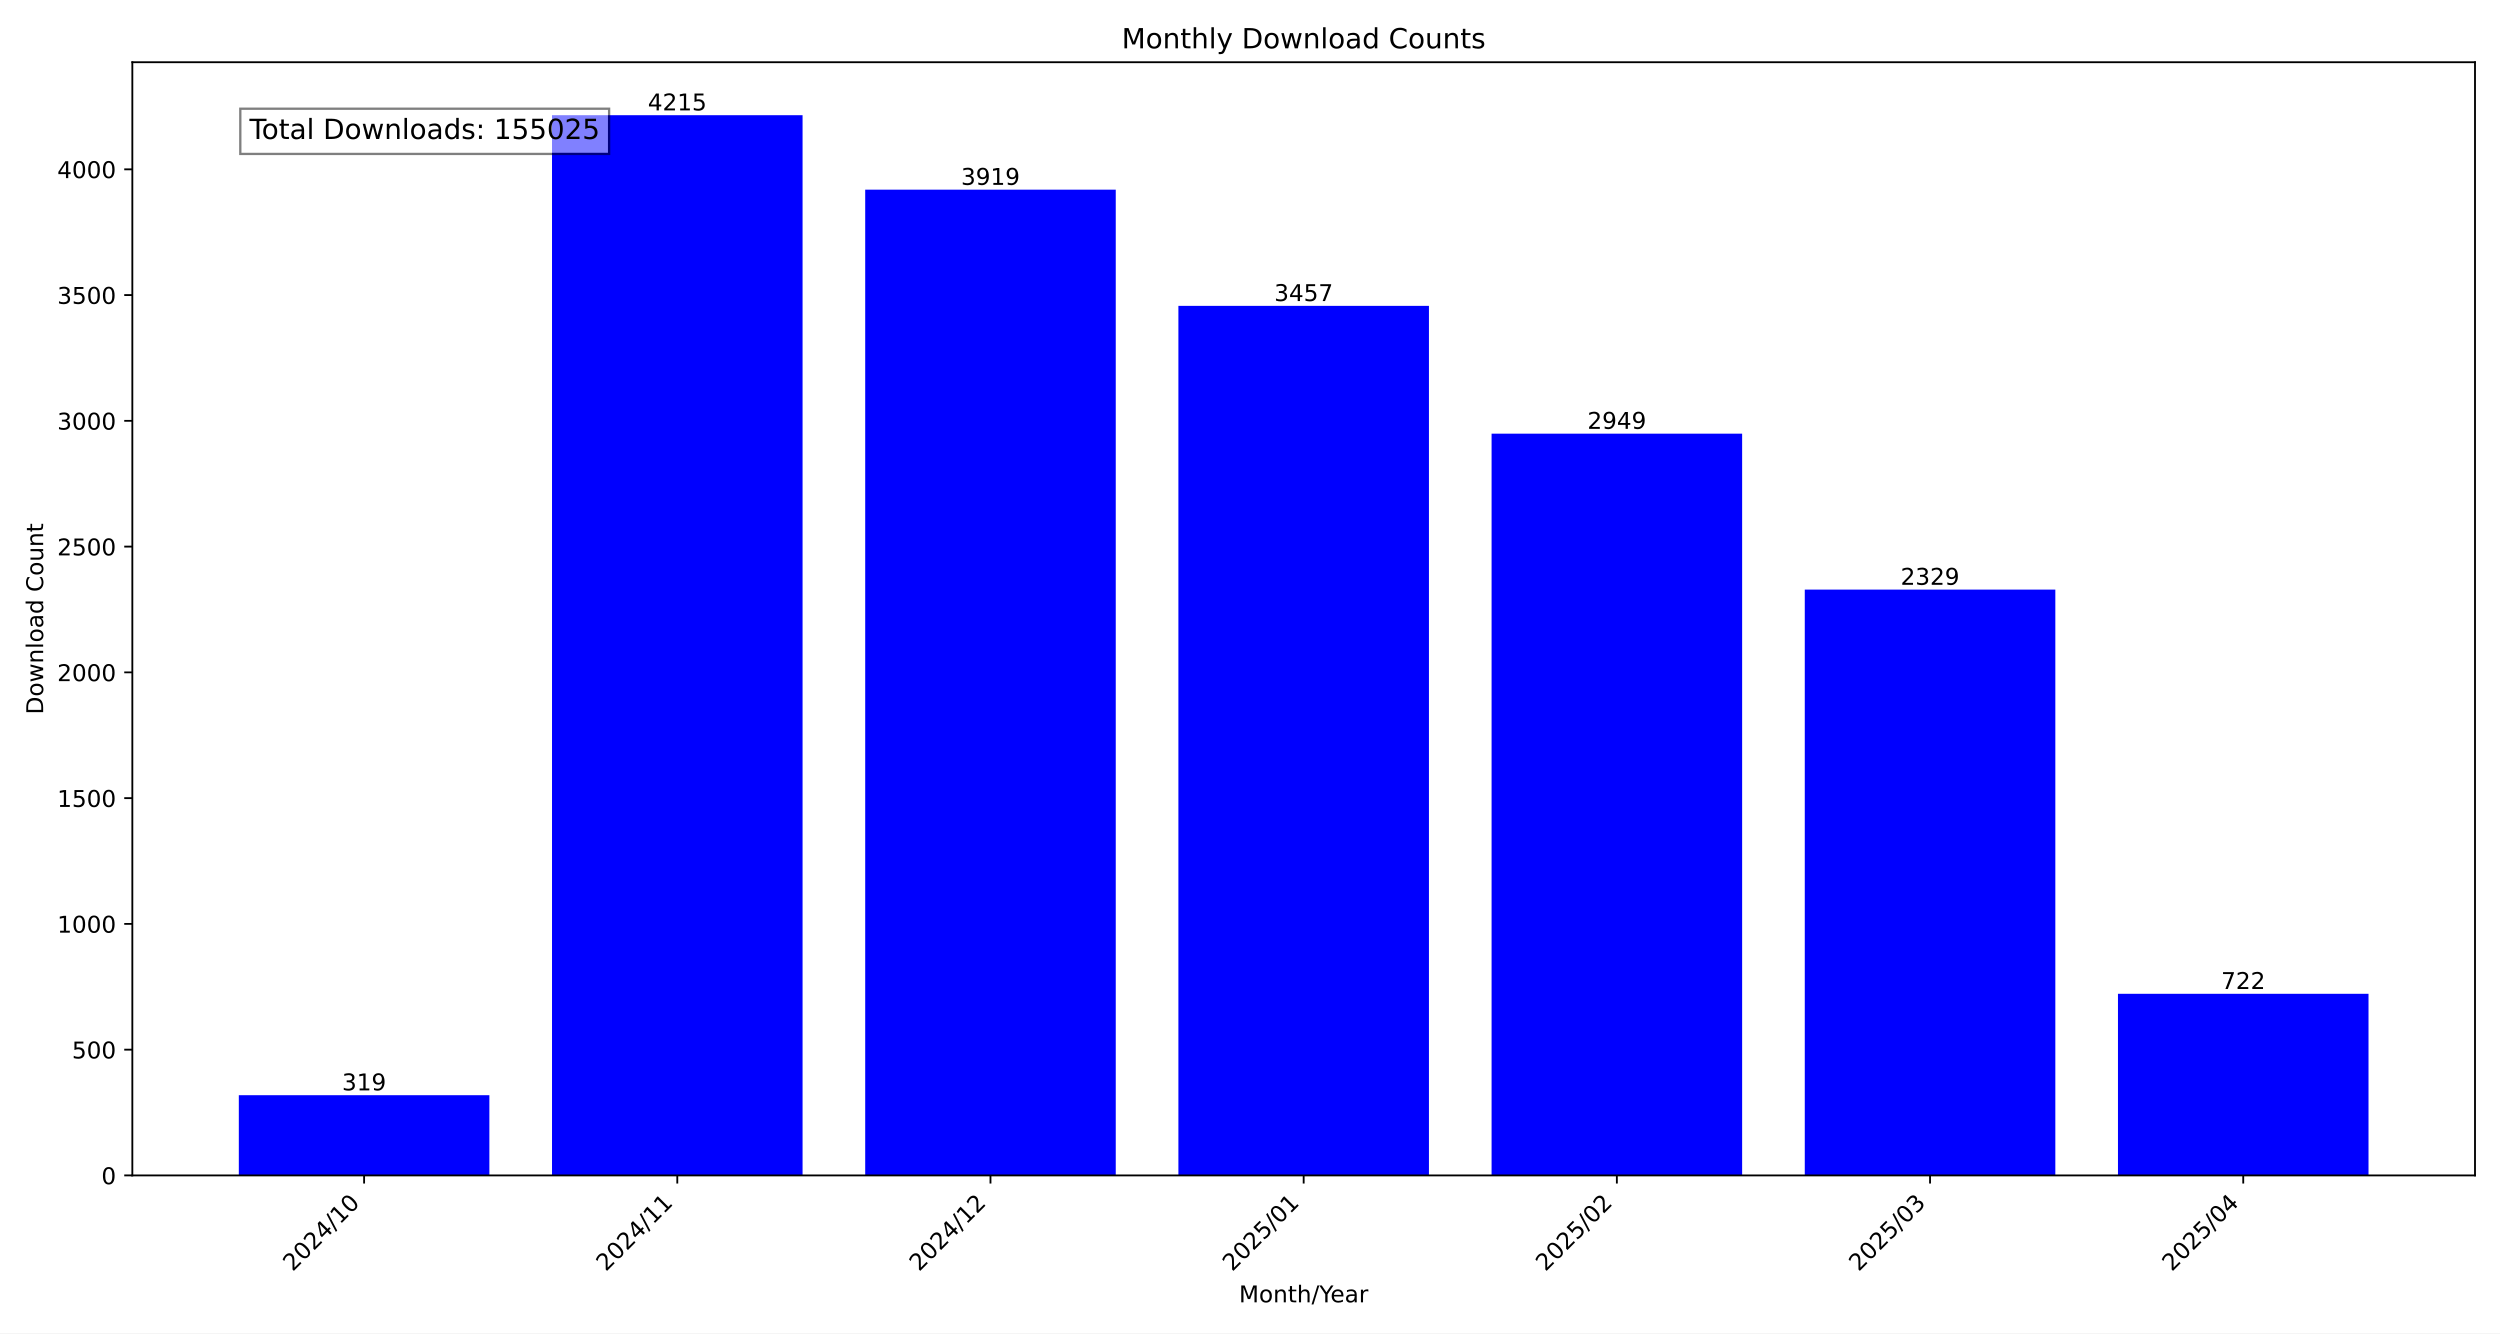
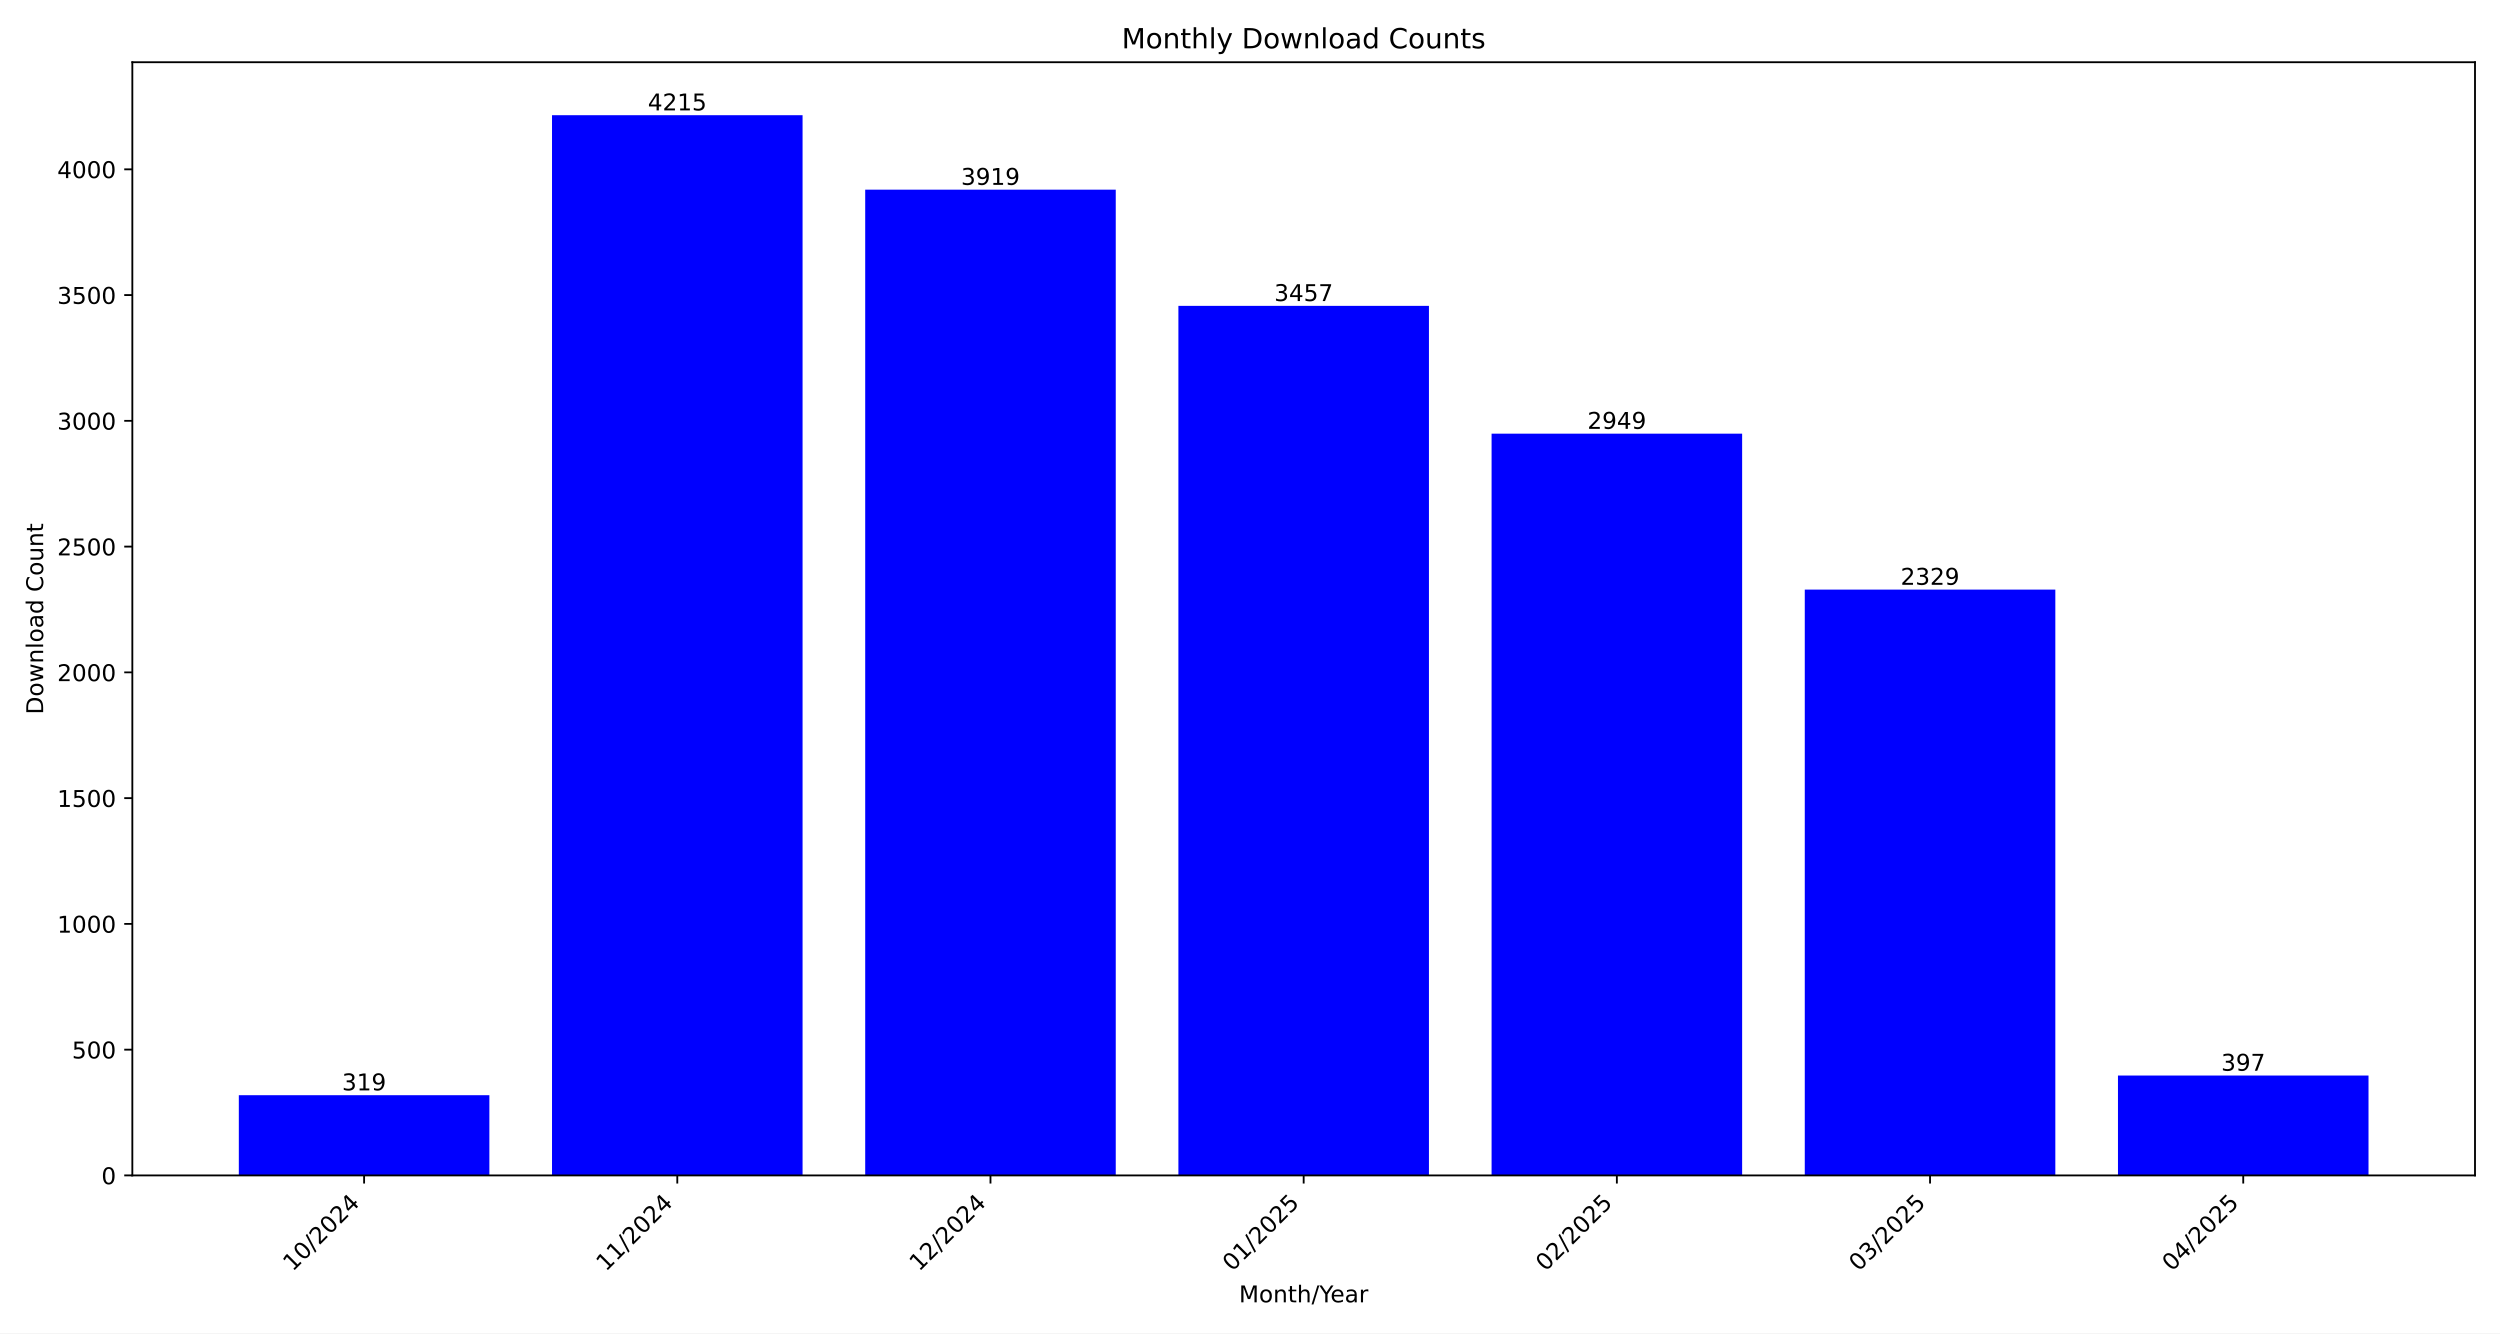
<svg xmlns="http://www.w3.org/2000/svg" xmlns:xlink="http://www.w3.org/1999/xlink" width="1080pt" height="576pt" viewBox="0 0 1080 576" version="1.1">
  <defs>
    <style type="text/css">*{stroke-linejoin: round; stroke-linecap: butt}</style>
  </defs>
  <g id="figure_1">
    <g id="patch_1">
      <path d="M 0 576  L 1080 576  L 1080 0  L 0 0  z " style="fill: #ffffff" />
    </g>
    <g id="axes_1">
      <g id="patch_2">
        <path d="M 57.17 507.782  L 1069.2 507.782  L 1069.2 26.88  L 57.17 26.88  z " style="fill: #ffffff" />
      </g>
      <g id="patch_3">
-         <path d="M 103.171 507.782  L 211.41 507.782  L 211.41 473.119  L 103.171 473.119  z " clip-path="url(#p91e2929de5)" style="fill: #0000ff" />
+         <path d="M 103.171 507.782  L 211.41 507.782  L 211.41 473.119  L 103.171 473.119  z " clip-path="url(#p967d7e2f87)" style="fill: #0000ff" />
      </g>
      <g id="patch_4">
-         <path d="M 238.469 507.782  L 346.708 507.782  L 346.708 49.78  L 238.469 49.78  z " clip-path="url(#p91e2929de5)" style="fill: #0000ff" />
+         <path d="M 238.469 507.782  L 346.708 507.782  L 346.708 49.78  L 238.469 49.78  z " clip-path="url(#p967d7e2f87)" style="fill: #0000ff" />
      </g>
      <g id="patch_5">
-         <path d="M 373.768 507.782  L 482.006 507.782  L 482.006 81.943  L 373.768 81.943  z " clip-path="url(#p91e2929de5)" style="fill: #0000ff" />
+         <path d="M 373.768 507.782  L 482.006 507.782  L 482.006 81.943  L 373.768 81.943  z " clip-path="url(#p967d7e2f87)" style="fill: #0000ff" />
      </g>
      <g id="patch_6">
-         <path d="M 509.066 507.782  L 617.304 507.782  L 617.304 132.144  L 509.066 132.144  z " clip-path="url(#p91e2929de5)" style="fill: #0000ff" />
+         <path d="M 509.066 507.782  L 617.304 507.782  L 617.304 132.144  L 509.066 132.144  z " clip-path="url(#p967d7e2f87)" style="fill: #0000ff" />
      </g>
      <g id="patch_7">
-         <path d="M 644.364 507.782  L 752.602 507.782  L 752.602 187.344  L 644.364 187.344  z " clip-path="url(#p91e2929de5)" style="fill: #0000ff" />
+         <path d="M 644.364 507.782  L 752.602 507.782  L 752.602 187.344  L 644.364 187.344  z " clip-path="url(#p967d7e2f87)" style="fill: #0000ff" />
      </g>
      <g id="patch_8">
-         <path d="M 779.662 507.782  L 887.901 507.782  L 887.901 254.713  L 779.662 254.713  z " clip-path="url(#p91e2929de5)" style="fill: #0000ff" />
+         <path d="M 779.662 507.782  L 887.901 507.782  L 887.901 254.713  L 779.662 254.713  z " clip-path="url(#p967d7e2f87)" style="fill: #0000ff" />
      </g>
      <g id="patch_9">
-         <path d="M 914.96 507.782  L 1023.199 507.782  L 1023.199 429.329  L 914.96 429.329  z " clip-path="url(#p91e2929de5)" style="fill: #0000ff" />
+         <path d="M 914.96 507.782  L 1023.199 507.782  L 1023.199 464.644  L 914.96 464.644  z " clip-path="url(#p967d7e2f87)" style="fill: #0000ff" />
      </g>
      <g id="matplotlib.axis_1">
        <g id="xtick_1">
          <g id="line2d_1">
            <defs>
-               <path id="m650f4f6c15" d="M 0 0  L 0 3.5  " style="stroke: #000000; stroke-width: 0.8" />
+               <path id="md7e3058d21" d="M 0 0  L 0 3.5  " style="stroke: #000000; stroke-width: 0.8" />
            </defs>
            <g>
-               <use xlink:href="#m650f4f6c15" x="157.291" y="507.782" style="stroke: #000000; stroke-width: 0.8" />
+               <use xlink:href="#md7e3058d21" x="157.291" y="507.782" style="stroke: #000000; stroke-width: 0.8" />
            </g>
          </g>
          <g id="text_1">
            <g transform="translate(126.4442 549.5306) rotate(-45) scale(0.1 -0.1)">
              <defs>
+                 <path id="DejaVuSans-31" d="M 794 531  L 1825 531  L 1825 4091  L 703 3866  L 703 4441  L 1819 4666  L 2450 4666  L 2450 531  L 3481 531  L 3481 0  L 794 0  L 794 531  z " transform="scale(0.015625)" />
+                 <path id="DejaVuSans-30" d="M 2034 4250  Q 1547 4250 1301 3770  Q 1056 3291 1056 2328  Q 1056 1369 1301 889  Q 1547 409 2034 409  Q 2525 409 2770 889  Q 3016 1369 3016 2328  Q 3016 3291 2770 3770  Q 2525 4250 2034 4250  z M 2034 4750  Q 2819 4750 3233 4129  Q 3647 3509 3647 2328  Q 3647 1150 3233 529  Q 2819 -91 2034 -91  Q 1250 -91 836 529  Q 422 1150 422 2328  Q 422 3509 836 4129  Q 1250 4750 2034 4750  z " transform="scale(0.015625)" />
+                 <path id="DejaVuSans-2f" d="M 1625 4666  L 2156 4666  L 531 -594  L 0 -594  L 1625 4666  z " transform="scale(0.015625)" />
                <path id="DejaVuSans-32" d="M 1228 531  L 3431 531  L 3431 0  L 469 0  L 469 531  Q 828 903 1448 1529  Q 2069 2156 2228 2338  Q 2531 2678 2651 2914  Q 2772 3150 2772 3378  Q 2772 3750 2511 3984  Q 2250 4219 1831 4219  Q 1534 4219 1204 4116  Q 875 4013 500 3803  L 500 4441  Q 881 4594 1212 4672  Q 1544 4750 1819 4750  Q 2544 4750 2975 4387  Q 3406 4025 3406 3419  Q 3406 3131 3298 2873  Q 3191 2616 2906 2266  Q 2828 2175 2409 1742  Q 1991 1309 1228 531  z " transform="scale(0.015625)" />
-                 <path id="DejaVuSans-30" d="M 2034 4250  Q 1547 4250 1301 3770  Q 1056 3291 1056 2328  Q 1056 1369 1301 889  Q 1547 409 2034 409  Q 2525 409 2770 889  Q 3016 1369 3016 2328  Q 3016 3291 2770 3770  Q 2525 4250 2034 4250  z M 2034 4750  Q 2819 4750 3233 4129  Q 3647 3509 3647 2328  Q 3647 1150 3233 529  Q 2819 -91 2034 -91  Q 1250 -91 836 529  Q 422 1150 422 2328  Q 422 3509 836 4129  Q 1250 4750 2034 4750  z " transform="scale(0.015625)" />
                <path id="DejaVuSans-34" d="M 2419 4116  L 825 1625  L 2419 1625  L 2419 4116  z M 2253 4666  L 3047 4666  L 3047 1625  L 3713 1625  L 3713 1100  L 3047 1100  L 3047 0  L 2419 0  L 2419 1100  L 313 1100  L 313 1709  L 2253 4666  z " transform="scale(0.015625)" />
-                 <path id="DejaVuSans-2f" d="M 1625 4666  L 2156 4666  L 531 -594  L 0 -594  L 1625 4666  z " transform="scale(0.015625)" />
-                 <path id="DejaVuSans-31" d="M 794 531  L 1825 531  L 1825 4091  L 703 3866  L 703 4441  L 1819 4666  L 2450 4666  L 2450 531  L 3481 531  L 3481 0  L 794 0  L 794 531  z " transform="scale(0.015625)" />
              </defs>
-               <use xlink:href="#DejaVuSans-32" />
-               <use xlink:href="#DejaVuSans-30" x="63.623" />
-               <use xlink:href="#DejaVuSans-32" x="127.246" />
-               <use xlink:href="#DejaVuSans-34" x="190.869" />
-               <use xlink:href="#DejaVuSans-2f" x="254.492" />
-               <use xlink:href="#DejaVuSans-31" x="288.184" />
-               <use xlink:href="#DejaVuSans-30" x="351.807" />
+               <use xlink:href="#DejaVuSans-31" />
+               <use xlink:href="#DejaVuSans-30" x="63.623" />
+               <use xlink:href="#DejaVuSans-2f" x="127.246" />
+               <use xlink:href="#DejaVuSans-32" x="160.938" />
+               <use xlink:href="#DejaVuSans-30" x="224.561" />
+               <use xlink:href="#DejaVuSans-32" x="288.184" />
+               <use xlink:href="#DejaVuSans-34" x="351.807" />
            </g>
          </g>
        </g>
        <g id="xtick_2">
          <g id="line2d_2">
            <g>
-               <use xlink:href="#m650f4f6c15" x="292.589" y="507.782" style="stroke: #000000; stroke-width: 0.8" />
+               <use xlink:href="#md7e3058d21" x="292.589" y="507.782" style="stroke: #000000; stroke-width: 0.8" />
            </g>
          </g>
          <g id="text_2">
            <g transform="translate(261.7423 549.5306) rotate(-45) scale(0.1 -0.1)">
-               <use xlink:href="#DejaVuSans-32" />
-               <use xlink:href="#DejaVuSans-30" x="63.623" />
-               <use xlink:href="#DejaVuSans-32" x="127.246" />
-               <use xlink:href="#DejaVuSans-34" x="190.869" />
-               <use xlink:href="#DejaVuSans-2f" x="254.492" />
-               <use xlink:href="#DejaVuSans-31" x="288.184" />
-               <use xlink:href="#DejaVuSans-31" x="351.807" />
+               <use xlink:href="#DejaVuSans-31" />
+               <use xlink:href="#DejaVuSans-31" x="63.623" />
+               <use xlink:href="#DejaVuSans-2f" x="127.246" />
+               <use xlink:href="#DejaVuSans-32" x="160.938" />
+               <use xlink:href="#DejaVuSans-30" x="224.561" />
+               <use xlink:href="#DejaVuSans-32" x="288.184" />
+               <use xlink:href="#DejaVuSans-34" x="351.807" />
            </g>
          </g>
        </g>
        <g id="xtick_3">
          <g id="line2d_3">
            <g>
-               <use xlink:href="#m650f4f6c15" x="427.887" y="507.782" style="stroke: #000000; stroke-width: 0.8" />
+               <use xlink:href="#md7e3058d21" x="427.887" y="507.782" style="stroke: #000000; stroke-width: 0.8" />
            </g>
          </g>
          <g id="text_3">
            <g transform="translate(397.0404 549.5306) rotate(-45) scale(0.1 -0.1)">
-               <use xlink:href="#DejaVuSans-32" />
-               <use xlink:href="#DejaVuSans-30" x="63.623" />
-               <use xlink:href="#DejaVuSans-32" x="127.246" />
-               <use xlink:href="#DejaVuSans-34" x="190.869" />
-               <use xlink:href="#DejaVuSans-2f" x="254.492" />
-               <use xlink:href="#DejaVuSans-31" x="288.184" />
-               <use xlink:href="#DejaVuSans-32" x="351.807" />
+               <use xlink:href="#DejaVuSans-31" />
+               <use xlink:href="#DejaVuSans-32" x="63.623" />
+               <use xlink:href="#DejaVuSans-2f" x="127.246" />
+               <use xlink:href="#DejaVuSans-32" x="160.938" />
+               <use xlink:href="#DejaVuSans-30" x="224.561" />
+               <use xlink:href="#DejaVuSans-32" x="288.184" />
+               <use xlink:href="#DejaVuSans-34" x="351.807" />
            </g>
          </g>
        </g>
        <g id="xtick_4">
          <g id="line2d_4">
            <g>
-               <use xlink:href="#m650f4f6c15" x="563.185" y="507.782" style="stroke: #000000; stroke-width: 0.8" />
+               <use xlink:href="#md7e3058d21" x="563.185" y="507.782" style="stroke: #000000; stroke-width: 0.8" />
            </g>
          </g>
          <g id="text_4">
            <g transform="translate(532.3386 549.5306) rotate(-45) scale(0.1 -0.1)">
              <defs>
                <path id="DejaVuSans-35" d="M 691 4666  L 3169 4666  L 3169 4134  L 1269 4134  L 1269 2991  Q 1406 3038 1543 3061  Q 1681 3084 1819 3084  Q 2600 3084 3056 2656  Q 3513 2228 3513 1497  Q 3513 744 3044 326  Q 2575 -91 1722 -91  Q 1428 -91 1123 -41  Q 819 9 494 109  L 494 744  Q 775 591 1075 516  Q 1375 441 1709 441  Q 2250 441 2565 725  Q 2881 1009 2881 1497  Q 2881 1984 2565 2268  Q 2250 2553 1709 2553  Q 1456 2553 1204 2497  Q 953 2441 691 2322  L 691 4666  z " transform="scale(0.015625)" />
              </defs>
-               <use xlink:href="#DejaVuSans-32" />
-               <use xlink:href="#DejaVuSans-30" x="63.623" />
-               <use xlink:href="#DejaVuSans-32" x="127.246" />
-               <use xlink:href="#DejaVuSans-35" x="190.869" />
-               <use xlink:href="#DejaVuSans-2f" x="254.492" />
-               <use xlink:href="#DejaVuSans-30" x="288.184" />
-               <use xlink:href="#DejaVuSans-31" x="351.807" />
+               <use xlink:href="#DejaVuSans-30" />
+               <use xlink:href="#DejaVuSans-31" x="63.623" />
+               <use xlink:href="#DejaVuSans-2f" x="127.246" />
+               <use xlink:href="#DejaVuSans-32" x="160.938" />
+               <use xlink:href="#DejaVuSans-30" x="224.561" />
+               <use xlink:href="#DejaVuSans-32" x="288.184" />
+               <use xlink:href="#DejaVuSans-35" x="351.807" />
            </g>
          </g>
        </g>
        <g id="xtick_5">
          <g id="line2d_5">
            <g>
-               <use xlink:href="#m650f4f6c15" x="698.483" y="507.782" style="stroke: #000000; stroke-width: 0.8" />
+               <use xlink:href="#md7e3058d21" x="698.483" y="507.782" style="stroke: #000000; stroke-width: 0.8" />
            </g>
          </g>
          <g id="text_5">
            <g transform="translate(667.6367 549.5306) rotate(-45) scale(0.1 -0.1)">
-               <use xlink:href="#DejaVuSans-32" />
-               <use xlink:href="#DejaVuSans-30" x="63.623" />
-               <use xlink:href="#DejaVuSans-32" x="127.246" />
-               <use xlink:href="#DejaVuSans-35" x="190.869" />
-               <use xlink:href="#DejaVuSans-2f" x="254.492" />
-               <use xlink:href="#DejaVuSans-30" x="288.184" />
-               <use xlink:href="#DejaVuSans-32" x="351.807" />
+               <use xlink:href="#DejaVuSans-30" />
+               <use xlink:href="#DejaVuSans-32" x="63.623" />
+               <use xlink:href="#DejaVuSans-2f" x="127.246" />
+               <use xlink:href="#DejaVuSans-32" x="160.938" />
+               <use xlink:href="#DejaVuSans-30" x="224.561" />
+               <use xlink:href="#DejaVuSans-32" x="288.184" />
+               <use xlink:href="#DejaVuSans-35" x="351.807" />
            </g>
          </g>
        </g>
        <g id="xtick_6">
          <g id="line2d_6">
            <g>
-               <use xlink:href="#m650f4f6c15" x="833.781" y="507.782" style="stroke: #000000; stroke-width: 0.8" />
+               <use xlink:href="#md7e3058d21" x="833.781" y="507.782" style="stroke: #000000; stroke-width: 0.8" />
            </g>
          </g>
          <g id="text_6">
            <g transform="translate(802.9348 549.5306) rotate(-45) scale(0.1 -0.1)">
              <defs>
                <path id="DejaVuSans-33" d="M 2597 2516  Q 3050 2419 3304 2112  Q 3559 1806 3559 1356  Q 3559 666 3084 287  Q 2609 -91 1734 -91  Q 1441 -91 1130 -33  Q 819 25 488 141  L 488 750  Q 750 597 1062 519  Q 1375 441 1716 441  Q 2309 441 2620 675  Q 2931 909 2931 1356  Q 2931 1769 2642 2001  Q 2353 2234 1838 2234  L 1294 2234  L 1294 2753  L 1863 2753  Q 2328 2753 2575 2939  Q 2822 3125 2822 3475  Q 2822 3834 2567 4026  Q 2313 4219 1838 4219  Q 1578 4219 1281 4162  Q 984 4106 628 3988  L 628 4550  Q 988 4650 1302 4700  Q 1616 4750 1894 4750  Q 2613 4750 3031 4423  Q 3450 4097 3450 3541  Q 3450 3153 3228 2886  Q 3006 2619 2597 2516  z " transform="scale(0.015625)" />
              </defs>
-               <use xlink:href="#DejaVuSans-32" />
-               <use xlink:href="#DejaVuSans-30" x="63.623" />
-               <use xlink:href="#DejaVuSans-32" x="127.246" />
-               <use xlink:href="#DejaVuSans-35" x="190.869" />
-               <use xlink:href="#DejaVuSans-2f" x="254.492" />
-               <use xlink:href="#DejaVuSans-30" x="288.184" />
-               <use xlink:href="#DejaVuSans-33" x="351.807" />
+               <use xlink:href="#DejaVuSans-30" />
+               <use xlink:href="#DejaVuSans-33" x="63.623" />
+               <use xlink:href="#DejaVuSans-2f" x="127.246" />
+               <use xlink:href="#DejaVuSans-32" x="160.938" />
+               <use xlink:href="#DejaVuSans-30" x="224.561" />
+               <use xlink:href="#DejaVuSans-32" x="288.184" />
+               <use xlink:href="#DejaVuSans-35" x="351.807" />
            </g>
          </g>
        </g>
        <g id="xtick_7">
          <g id="line2d_7">
            <g>
-               <use xlink:href="#m650f4f6c15" x="969.079" y="507.782" style="stroke: #000000; stroke-width: 0.8" />
+               <use xlink:href="#md7e3058d21" x="969.079" y="507.782" style="stroke: #000000; stroke-width: 0.8" />
            </g>
          </g>
          <g id="text_7">
            <g transform="translate(938.233 549.5306) rotate(-45) scale(0.1 -0.1)">
-               <use xlink:href="#DejaVuSans-32" />
-               <use xlink:href="#DejaVuSans-30" x="63.623" />
-               <use xlink:href="#DejaVuSans-32" x="127.246" />
-               <use xlink:href="#DejaVuSans-35" x="190.869" />
-               <use xlink:href="#DejaVuSans-2f" x="254.492" />
-               <use xlink:href="#DejaVuSans-30" x="288.184" />
-               <use xlink:href="#DejaVuSans-34" x="351.807" />
+               <use xlink:href="#DejaVuSans-30" />
+               <use xlink:href="#DejaVuSans-34" x="63.623" />
+               <use xlink:href="#DejaVuSans-2f" x="127.246" />
+               <use xlink:href="#DejaVuSans-32" x="160.938" />
+               <use xlink:href="#DejaVuSans-30" x="224.561" />
+               <use xlink:href="#DejaVuSans-32" x="288.184" />
+               <use xlink:href="#DejaVuSans-35" x="351.807" />
            </g>
          </g>
        </g>
        <g id="text_8">
          <g transform="translate(535.242 562.5996) scale(0.1 -0.1)">
            <defs>
              <path id="DejaVuSans-4d" d="M 628 4666  L 1569 4666  L 2759 1491  L 3956 4666  L 4897 4666  L 4897 0  L 4281 0  L 4281 4097  L 3078 897  L 2444 897  L 1241 4097  L 1241 0  L 628 0  L 628 4666  z " transform="scale(0.015625)" />
              <path id="DejaVuSans-6f" d="M 1959 3097  Q 1497 3097 1228 2736  Q 959 2375 959 1747  Q 959 1119 1226 758  Q 1494 397 1959 397  Q 2419 397 2687 759  Q 2956 1122 2956 1747  Q 2956 2369 2687 2733  Q 2419 3097 1959 3097  z M 1959 3584  Q 2709 3584 3137 3096  Q 3566 2609 3566 1747  Q 3566 888 3137 398  Q 2709 -91 1959 -91  Q 1206 -91 779 398  Q 353 888 353 1747  Q 353 2609 779 3096  Q 1206 3584 1959 3584  z " transform="scale(0.015625)" />
              <path id="DejaVuSans-6e" d="M 3513 2113  L 3513 0  L 2938 0  L 2938 2094  Q 2938 2591 2744 2837  Q 2550 3084 2163 3084  Q 1697 3084 1428 2787  Q 1159 2491 1159 1978  L 1159 0  L 581 0  L 581 3500  L 1159 3500  L 1159 2956  Q 1366 3272 1645 3428  Q 1925 3584 2291 3584  Q 2894 3584 3203 3211  Q 3513 2838 3513 2113  z " transform="scale(0.015625)" />
              <path id="DejaVuSans-74" d="M 1172 4494  L 1172 3500  L 2356 3500  L 2356 3053  L 1172 3053  L 1172 1153  Q 1172 725 1289 603  Q 1406 481 1766 481  L 2356 481  L 2356 0  L 1766 0  Q 1100 0 847 248  Q 594 497 594 1153  L 594 3053  L 172 3053  L 172 3500  L 594 3500  L 594 4494  L 1172 4494  z " transform="scale(0.015625)" />
              <path id="DejaVuSans-68" d="M 3513 2113  L 3513 0  L 2938 0  L 2938 2094  Q 2938 2591 2744 2837  Q 2550 3084 2163 3084  Q 1697 3084 1428 2787  Q 1159 2491 1159 1978  L 1159 0  L 581 0  L 581 4863  L 1159 4863  L 1159 2956  Q 1366 3272 1645 3428  Q 1925 3584 2291 3584  Q 2894 3584 3203 3211  Q 3513 2838 3513 2113  z " transform="scale(0.015625)" />
              <path id="DejaVuSans-59" d="M -13 4666  L 666 4666  L 1959 2747  L 3244 4666  L 3922 4666  L 2272 2222  L 2272 0  L 1638 0  L 1638 2222  L -13 4666  z " transform="scale(0.015625)" />
              <path id="DejaVuSans-65" d="M 3597 1894  L 3597 1613  L 953 1613  Q 991 1019 1311 708  Q 1631 397 2203 397  Q 2534 397 2845 478  Q 3156 559 3463 722  L 3463 178  Q 3153 47 2828 -22  Q 2503 -91 2169 -91  Q 1331 -91 842 396  Q 353 884 353 1716  Q 353 2575 817 3079  Q 1281 3584 2069 3584  Q 2775 3584 3186 3129  Q 3597 2675 3597 1894  z M 3022 2063  Q 3016 2534 2758 2815  Q 2500 3097 2075 3097  Q 1594 3097 1305 2825  Q 1016 2553 972 2059  L 3022 2063  z " transform="scale(0.015625)" />
              <path id="DejaVuSans-61" d="M 2194 1759  Q 1497 1759 1228 1600  Q 959 1441 959 1056  Q 959 750 1161 570  Q 1363 391 1709 391  Q 2188 391 2477 730  Q 2766 1069 2766 1631  L 2766 1759  L 2194 1759  z M 3341 1997  L 3341 0  L 2766 0  L 2766 531  Q 2569 213 2275 61  Q 1981 -91 1556 -91  Q 1019 -91 701 211  Q 384 513 384 1019  Q 384 1609 779 1909  Q 1175 2209 1959 2209  L 2766 2209  L 2766 2266  Q 2766 2663 2505 2880  Q 2244 3097 1772 3097  Q 1472 3097 1187 3025  Q 903 2953 641 2809  L 641 3341  Q 956 3463 1253 3523  Q 1550 3584 1831 3584  Q 2591 3584 2966 3190  Q 3341 2797 3341 1997  z " transform="scale(0.015625)" />
              <path id="DejaVuSans-72" d="M 2631 2963  Q 2534 3019 2420 3045  Q 2306 3072 2169 3072  Q 1681 3072 1420 2755  Q 1159 2438 1159 1844  L 1159 0  L 581 0  L 581 3500  L 1159 3500  L 1159 2956  Q 1341 3275 1631 3429  Q 1922 3584 2338 3584  Q 2397 3584 2469 3576  Q 2541 3569 2628 3553  L 2631 2963  z " transform="scale(0.015625)" />
            </defs>
            <use xlink:href="#DejaVuSans-4d" />
            <use xlink:href="#DejaVuSans-6f" x="86.279" />
            <use xlink:href="#DejaVuSans-6e" x="147.461" />
            <use xlink:href="#DejaVuSans-74" x="210.84" />
            <use xlink:href="#DejaVuSans-68" x="250.049" />
            <use xlink:href="#DejaVuSans-2f" x="313.428" />
            <use xlink:href="#DejaVuSans-59" x="347.119" />
            <use xlink:href="#DejaVuSans-65" x="394.953" />
            <use xlink:href="#DejaVuSans-61" x="456.477" />
            <use xlink:href="#DejaVuSans-72" x="517.756" />
          </g>
        </g>
      </g>
      <g id="matplotlib.axis_2">
        <g id="ytick_1">
          <g id="line2d_8">
            <defs>
-               <path id="m2469fc32f0" d="M 0 0  L -3.5 0  " style="stroke: #000000; stroke-width: 0.8" />
+               <path id="m6225f0da57" d="M 0 0  L -3.5 0  " style="stroke: #000000; stroke-width: 0.8" />
            </defs>
            <g>
-               <use xlink:href="#m2469fc32f0" x="57.17" y="507.782" style="stroke: #000000; stroke-width: 0.8" />
+               <use xlink:href="#m6225f0da57" x="57.17" y="507.782" style="stroke: #000000; stroke-width: 0.8" />
            </g>
          </g>
          <g id="text_9">
            <g transform="translate(43.8075 511.581) scale(0.1 -0.1)">
              <use xlink:href="#DejaVuSans-30" />
            </g>
          </g>
        </g>
        <g id="ytick_2">
          <g id="line2d_9">
            <g>
-               <use xlink:href="#m2469fc32f0" x="57.17" y="453.452" style="stroke: #000000; stroke-width: 0.8" />
+               <use xlink:href="#m6225f0da57" x="57.17" y="453.452" style="stroke: #000000; stroke-width: 0.8" />
            </g>
          </g>
          <g id="text_10">
            <g transform="translate(31.0825 457.251) scale(0.1 -0.1)">
              <use xlink:href="#DejaVuSans-35" />
              <use xlink:href="#DejaVuSans-30" x="63.623" />
              <use xlink:href="#DejaVuSans-30" x="127.246" />
            </g>
          </g>
        </g>
        <g id="ytick_3">
          <g id="line2d_10">
            <g>
-               <use xlink:href="#m2469fc32f0" x="57.17" y="399.122" style="stroke: #000000; stroke-width: 0.8" />
+               <use xlink:href="#m6225f0da57" x="57.17" y="399.122" style="stroke: #000000; stroke-width: 0.8" />
            </g>
          </g>
          <g id="text_11">
            <g transform="translate(24.72 402.921) scale(0.1 -0.1)">
              <use xlink:href="#DejaVuSans-31" />
              <use xlink:href="#DejaVuSans-30" x="63.623" />
              <use xlink:href="#DejaVuSans-30" x="127.246" />
              <use xlink:href="#DejaVuSans-30" x="190.869" />
            </g>
          </g>
        </g>
        <g id="ytick_4">
          <g id="line2d_11">
            <g>
-               <use xlink:href="#m2469fc32f0" x="57.17" y="344.792" style="stroke: #000000; stroke-width: 0.8" />
+               <use xlink:href="#m6225f0da57" x="57.17" y="344.792" style="stroke: #000000; stroke-width: 0.8" />
            </g>
          </g>
          <g id="text_12">
            <g transform="translate(24.72 348.5911) scale(0.1 -0.1)">
              <use xlink:href="#DejaVuSans-31" />
              <use xlink:href="#DejaVuSans-35" x="63.623" />
              <use xlink:href="#DejaVuSans-30" x="127.246" />
              <use xlink:href="#DejaVuSans-30" x="190.869" />
            </g>
          </g>
        </g>
        <g id="ytick_5">
          <g id="line2d_12">
            <g>
-               <use xlink:href="#m2469fc32f0" x="57.17" y="290.462" style="stroke: #000000; stroke-width: 0.8" />
+               <use xlink:href="#m6225f0da57" x="57.17" y="290.462" style="stroke: #000000; stroke-width: 0.8" />
            </g>
          </g>
          <g id="text_13">
            <g transform="translate(24.72 294.2611) scale(0.1 -0.1)">
              <use xlink:href="#DejaVuSans-32" />
              <use xlink:href="#DejaVuSans-30" x="63.623" />
              <use xlink:href="#DejaVuSans-30" x="127.246" />
              <use xlink:href="#DejaVuSans-30" x="190.869" />
            </g>
          </g>
        </g>
        <g id="ytick_6">
          <g id="line2d_13">
            <g>
-               <use xlink:href="#m2469fc32f0" x="57.17" y="236.132" style="stroke: #000000; stroke-width: 0.8" />
+               <use xlink:href="#m6225f0da57" x="57.17" y="236.132" style="stroke: #000000; stroke-width: 0.8" />
            </g>
          </g>
          <g id="text_14">
            <g transform="translate(24.72 239.9311) scale(0.1 -0.1)">
              <use xlink:href="#DejaVuSans-32" />
              <use xlink:href="#DejaVuSans-35" x="63.623" />
              <use xlink:href="#DejaVuSans-30" x="127.246" />
              <use xlink:href="#DejaVuSans-30" x="190.869" />
            </g>
          </g>
        </g>
        <g id="ytick_7">
          <g id="line2d_14">
            <g>
-               <use xlink:href="#m2469fc32f0" x="57.17" y="181.802" style="stroke: #000000; stroke-width: 0.8" />
+               <use xlink:href="#m6225f0da57" x="57.17" y="181.802" style="stroke: #000000; stroke-width: 0.8" />
            </g>
          </g>
          <g id="text_15">
            <g transform="translate(24.72 185.6011) scale(0.1 -0.1)">
              <use xlink:href="#DejaVuSans-33" />
              <use xlink:href="#DejaVuSans-30" x="63.623" />
              <use xlink:href="#DejaVuSans-30" x="127.246" />
              <use xlink:href="#DejaVuSans-30" x="190.869" />
            </g>
          </g>
        </g>
        <g id="ytick_8">
          <g id="line2d_15">
            <g>
-               <use xlink:href="#m2469fc32f0" x="57.17" y="127.472" style="stroke: #000000; stroke-width: 0.8" />
+               <use xlink:href="#m6225f0da57" x="57.17" y="127.472" style="stroke: #000000; stroke-width: 0.8" />
            </g>
          </g>
          <g id="text_16">
            <g transform="translate(24.72 131.2712) scale(0.1 -0.1)">
              <use xlink:href="#DejaVuSans-33" />
              <use xlink:href="#DejaVuSans-35" x="63.623" />
              <use xlink:href="#DejaVuSans-30" x="127.246" />
              <use xlink:href="#DejaVuSans-30" x="190.869" />
            </g>
          </g>
        </g>
        <g id="ytick_9">
          <g id="line2d_16">
            <g>
-               <use xlink:href="#m2469fc32f0" x="57.17" y="73.142" style="stroke: #000000; stroke-width: 0.8" />
+               <use xlink:href="#m6225f0da57" x="57.17" y="73.142" style="stroke: #000000; stroke-width: 0.8" />
            </g>
          </g>
          <g id="text_17">
            <g transform="translate(24.72 76.94119) scale(0.1 -0.1)">
              <use xlink:href="#DejaVuSans-34" />
              <use xlink:href="#DejaVuSans-30" x="63.623" />
              <use xlink:href="#DejaVuSans-30" x="127.246" />
              <use xlink:href="#DejaVuSans-30" x="190.869" />
            </g>
          </g>
        </g>
        <g id="text_18">
          <g transform="translate(18.64031 308.6223) rotate(-90) scale(0.1 -0.1)">
            <defs>
              <path id="DejaVuSans-44" d="M 1259 4147  L 1259 519  L 2022 519  Q 2988 519 3436 956  Q 3884 1394 3884 2338  Q 3884 3275 3436 3711  Q 2988 4147 2022 4147  L 1259 4147  z M 628 4666  L 1925 4666  Q 3281 4666 3915 4102  Q 4550 3538 4550 2338  Q 4550 1131 3912 565  Q 3275 0 1925 0  L 628 0  L 628 4666  z " transform="scale(0.015625)" />
              <path id="DejaVuSans-77" d="M 269 3500  L 844 3500  L 1563 769  L 2278 3500  L 2956 3500  L 3675 769  L 4391 3500  L 4966 3500  L 4050 0  L 3372 0  L 2619 2869  L 1863 0  L 1184 0  L 269 3500  z " transform="scale(0.015625)" />
              <path id="DejaVuSans-6c" d="M 603 4863  L 1178 4863  L 1178 0  L 603 0  L 603 4863  z " transform="scale(0.015625)" />
              <path id="DejaVuSans-64" d="M 2906 2969  L 2906 4863  L 3481 4863  L 3481 0  L 2906 0  L 2906 525  Q 2725 213 2448 61  Q 2172 -91 1784 -91  Q 1150 -91 751 415  Q 353 922 353 1747  Q 353 2572 751 3078  Q 1150 3584 1784 3584  Q 2172 3584 2448 3432  Q 2725 3281 2906 2969  z M 947 1747  Q 947 1113 1208 752  Q 1469 391 1925 391  Q 2381 391 2643 752  Q 2906 1113 2906 1747  Q 2906 2381 2643 2742  Q 2381 3103 1925 3103  Q 1469 3103 1208 2742  Q 947 2381 947 1747  z " transform="scale(0.015625)" />
              <path id="DejaVuSans-20" transform="scale(0.015625)" />
              <path id="DejaVuSans-43" d="M 4122 4306  L 4122 3641  Q 3803 3938 3442 4084  Q 3081 4231 2675 4231  Q 1875 4231 1450 3742  Q 1025 3253 1025 2328  Q 1025 1406 1450 917  Q 1875 428 2675 428  Q 3081 428 3442 575  Q 3803 722 4122 1019  L 4122 359  Q 3791 134 3420 21  Q 3050 -91 2638 -91  Q 1578 -91 968 557  Q 359 1206 359 2328  Q 359 3453 968 4101  Q 1578 4750 2638 4750  Q 3056 4750 3426 4639  Q 3797 4528 4122 4306  z " transform="scale(0.015625)" />
              <path id="DejaVuSans-75" d="M 544 1381  L 544 3500  L 1119 3500  L 1119 1403  Q 1119 906 1312 657  Q 1506 409 1894 409  Q 2359 409 2629 706  Q 2900 1003 2900 1516  L 2900 3500  L 3475 3500  L 3475 0  L 2900 0  L 2900 538  Q 2691 219 2414 64  Q 2138 -91 1772 -91  Q 1169 -91 856 284  Q 544 659 544 1381  z M 1991 3584  L 1991 3584  z " transform="scale(0.015625)" />
            </defs>
            <use xlink:href="#DejaVuSans-44" />
            <use xlink:href="#DejaVuSans-6f" x="77.002" />
            <use xlink:href="#DejaVuSans-77" x="138.184" />
            <use xlink:href="#DejaVuSans-6e" x="219.971" />
            <use xlink:href="#DejaVuSans-6c" x="283.35" />
            <use xlink:href="#DejaVuSans-6f" x="311.133" />
            <use xlink:href="#DejaVuSans-61" x="372.314" />
            <use xlink:href="#DejaVuSans-64" x="433.594" />
            <use xlink:href="#DejaVuSans-20" x="497.07" />
            <use xlink:href="#DejaVuSans-43" x="528.857" />
            <use xlink:href="#DejaVuSans-6f" x="598.682" />
            <use xlink:href="#DejaVuSans-75" x="659.863" />
            <use xlink:href="#DejaVuSans-6e" x="723.242" />
            <use xlink:href="#DejaVuSans-74" x="786.621" />
          </g>
        </g>
      </g>
      <g id="patch_10">
        <path d="M 57.17 507.782  L 57.17 26.88  " style="fill: none; stroke: #000000; stroke-width: 0.8; stroke-linejoin: miter; stroke-linecap: square" />
      </g>
      <g id="patch_11">
        <path d="M 1069.2 507.782  L 1069.2 26.88  " style="fill: none; stroke: #000000; stroke-width: 0.8; stroke-linejoin: miter; stroke-linecap: square" />
      </g>
      <g id="patch_12">
        <path d="M 57.17 507.782  L 1069.2 507.782  " style="fill: none; stroke: #000000; stroke-width: 0.8; stroke-linejoin: miter; stroke-linecap: square" />
      </g>
      <g id="patch_13">
        <path d="M 57.17 26.88  L 1069.2 26.88  " style="fill: none; stroke: #000000; stroke-width: 0.8; stroke-linejoin: miter; stroke-linecap: square" />
      </g>
      <g id="text_19">
        <g transform="translate(147.7469 471.0396) scale(0.1 -0.1)">
          <defs>
            <path id="DejaVuSans-39" d="M 703 97  L 703 672  Q 941 559 1184 500  Q 1428 441 1663 441  Q 2288 441 2617 861  Q 2947 1281 2994 2138  Q 2813 1869 2534 1725  Q 2256 1581 1919 1581  Q 1219 1581 811 2004  Q 403 2428 403 3163  Q 403 3881 828 4315  Q 1253 4750 1959 4750  Q 2769 4750 3195 4129  Q 3622 3509 3622 2328  Q 3622 1225 3098 567  Q 2575 -91 1691 -91  Q 1453 -91 1209 -44  Q 966 3 703 97  z M 1959 2075  Q 2384 2075 2632 2365  Q 2881 2656 2881 3163  Q 2881 3666 2632 3958  Q 2384 4250 1959 4250  Q 1534 4250 1286 3958  Q 1038 3666 1038 3163  Q 1038 2656 1286 2365  Q 1534 2075 1959 2075  z " transform="scale(0.015625)" />
          </defs>
          <use xlink:href="#DejaVuSans-33" />
          <use xlink:href="#DejaVuSans-31" x="63.623" />
          <use xlink:href="#DejaVuSans-39" x="127.246" />
        </g>
      </g>
      <g id="text_20">
        <g transform="translate(279.8637 47.7004) scale(0.1 -0.1)">
          <use xlink:href="#DejaVuSans-34" />
          <use xlink:href="#DejaVuSans-32" x="63.623" />
          <use xlink:href="#DejaVuSans-31" x="127.246" />
          <use xlink:href="#DejaVuSans-35" x="190.869" />
        </g>
      </g>
      <g id="text_21">
        <g transform="translate(415.1619 79.86374) scale(0.1 -0.1)">
          <use xlink:href="#DejaVuSans-33" />
          <use xlink:href="#DejaVuSans-39" x="63.623" />
          <use xlink:href="#DejaVuSans-31" x="127.246" />
          <use xlink:href="#DejaVuSans-39" x="190.869" />
        </g>
      </g>
      <g id="text_22">
        <g transform="translate(550.46 130.0646) scale(0.1 -0.1)">
          <defs>
            <path id="DejaVuSans-37" d="M 525 4666  L 3525 4666  L 3525 4397  L 1831 0  L 1172 0  L 2766 4134  L 525 4134  L 525 4666  z " transform="scale(0.015625)" />
          </defs>
          <use xlink:href="#DejaVuSans-33" />
          <use xlink:href="#DejaVuSans-34" x="63.623" />
          <use xlink:href="#DejaVuSans-35" x="127.246" />
          <use xlink:href="#DejaVuSans-37" x="190.869" />
        </g>
      </g>
      <g id="text_23">
        <g transform="translate(685.7581 185.2639) scale(0.1 -0.1)">
          <use xlink:href="#DejaVuSans-32" />
          <use xlink:href="#DejaVuSans-39" x="63.623" />
          <use xlink:href="#DejaVuSans-34" x="127.246" />
          <use xlink:href="#DejaVuSans-39" x="190.869" />
        </g>
      </g>
      <g id="text_24">
        <g transform="translate(821.0563 252.6331) scale(0.1 -0.1)">
          <use xlink:href="#DejaVuSans-32" />
          <use xlink:href="#DejaVuSans-33" x="63.623" />
          <use xlink:href="#DejaVuSans-32" x="127.246" />
          <use xlink:href="#DejaVuSans-39" x="190.869" />
        </g>
      </g>
      <g id="text_25">
-         <g transform="translate(959.5356 427.2496) scale(0.1 -0.1)">
-           <use xlink:href="#DejaVuSans-37" />
-           <use xlink:href="#DejaVuSans-32" x="63.623" />
-           <use xlink:href="#DejaVuSans-32" x="127.246" />
+         <g transform="translate(959.5356 462.5641) scale(0.1 -0.1)">
+           <use xlink:href="#DejaVuSans-33" />
+           <use xlink:href="#DejaVuSans-39" x="63.623" />
+           <use xlink:href="#DejaVuSans-37" x="127.246" />
        </g>
      </g>
      <g id="text_26">
-         <g id="patch_14">
-           <path d="M 103.811 66.499  L 263.136 66.499  L 263.136 46.965  L 103.811 46.965  z " style="fill: #ffffff; opacity: 0.5; stroke: #000000; stroke-linejoin: miter" />
-         </g>
-         <g transform="translate(107.7715 60.04321) scale(0.12 -0.12)">
-           <defs>
-             <path id="DejaVuSans-54" d="M -19 4666  L 3928 4666  L 3928 4134  L 2272 4134  L 2272 0  L 1638 0  L 1638 4134  L -19 4134  L -19 4666  z " transform="scale(0.015625)" />
-             <path id="DejaVuSans-73" d="M 2834 3397  L 2834 2853  Q 2591 2978 2328 3040  Q 2066 3103 1784 3103  Q 1356 3103 1142 2972  Q 928 2841 928 2578  Q 928 2378 1081 2264  Q 1234 2150 1697 2047  L 1894 2003  Q 2506 1872 2764 1633  Q 3022 1394 3022 966  Q 3022 478 2636 193  Q 2250 -91 1575 -91  Q 1294 -91 989 -36  Q 684 19 347 128  L 347 722  Q 666 556 975 473  Q 1284 391 1588 391  Q 1994 391 2212 530  Q 2431 669 2431 922  Q 2431 1156 2273 1281  Q 2116 1406 1581 1522  L 1381 1569  Q 847 1681 609 1914  Q 372 2147 372 2553  Q 372 3047 722 3315  Q 1072 3584 1716 3584  Q 2034 3584 2315 3537  Q 2597 3491 2834 3397  z " transform="scale(0.015625)" />
-             <path id="DejaVuSans-3a" d="M 750 794  L 1409 794  L 1409 0  L 750 0  L 750 794  z M 750 3309  L 1409 3309  L 1409 2516  L 750 2516  L 750 3309  z " transform="scale(0.015625)" />
-           </defs>
-           <use xlink:href="#DejaVuSans-54" />
-           <use xlink:href="#DejaVuSans-6f" x="44.084" />
-           <use xlink:href="#DejaVuSans-74" x="105.266" />
-           <use xlink:href="#DejaVuSans-61" x="144.475" />
-           <use xlink:href="#DejaVuSans-6c" x="205.754" />
-           <use xlink:href="#DejaVuSans-20" x="233.537" />
-           <use xlink:href="#DejaVuSans-44" x="265.324" />
-           <use xlink:href="#DejaVuSans-6f" x="342.326" />
-           <use xlink:href="#DejaVuSans-77" x="403.508" />
-           <use xlink:href="#DejaVuSans-6e" x="485.295" />
-           <use xlink:href="#DejaVuSans-6c" x="548.674" />
-           <use xlink:href="#DejaVuSans-6f" x="576.457" />
-           <use xlink:href="#DejaVuSans-61" x="637.639" />
-           <use xlink:href="#DejaVuSans-64" x="698.918" />
-           <use xlink:href="#DejaVuSans-73" x="762.395" />
-           <use xlink:href="#DejaVuSans-3a" x="814.494" />
-           <use xlink:href="#DejaVuSans-20" x="848.186" />
-           <use xlink:href="#DejaVuSans-31" x="879.973" />
-           <use xlink:href="#DejaVuSans-35" x="943.596" />
-           <use xlink:href="#DejaVuSans-35" x="1007.219" />
-           <use xlink:href="#DejaVuSans-30" x="1070.842" />
-           <use xlink:href="#DejaVuSans-32" x="1134.465" />
-           <use xlink:href="#DejaVuSans-35" x="1198.088" />
-         </g>
-       </g>
-       <g id="text_27">
        <g transform="translate(484.5794 20.88) scale(0.12 -0.12)">
          <defs>
            <path id="DejaVuSans-79" d="M 2059 -325  Q 1816 -950 1584 -1140  Q 1353 -1331 966 -1331  L 506 -1331  L 506 -850  L 844 -850  Q 1081 -850 1212 -737  Q 1344 -625 1503 -206  L 1606 56  L 191 3500  L 800 3500  L 1894 763  L 2988 3500  L 3597 3500  L 2059 -325  z " transform="scale(0.015625)" />
+             <path id="DejaVuSans-73" d="M 2834 3397  L 2834 2853  Q 2591 2978 2328 3040  Q 2066 3103 1784 3103  Q 1356 3103 1142 2972  Q 928 2841 928 2578  Q 928 2378 1081 2264  Q 1234 2150 1697 2047  L 1894 2003  Q 2506 1872 2764 1633  Q 3022 1394 3022 966  Q 3022 478 2636 193  Q 2250 -91 1575 -91  Q 1294 -91 989 -36  Q 684 19 347 128  L 347 722  Q 666 556 975 473  Q 1284 391 1588 391  Q 1994 391 2212 530  Q 2431 669 2431 922  Q 2431 1156 2273 1281  Q 2116 1406 1581 1522  L 1381 1569  Q 847 1681 609 1914  Q 372 2147 372 2553  Q 372 3047 722 3315  Q 1072 3584 1716 3584  Q 2034 3584 2315 3537  Q 2597 3491 2834 3397  z " transform="scale(0.015625)" />
          </defs>
          <use xlink:href="#DejaVuSans-4d" />
          <use xlink:href="#DejaVuSans-6f" x="86.279" />
          <use xlink:href="#DejaVuSans-6e" x="147.461" />
          <use xlink:href="#DejaVuSans-74" x="210.84" />
          <use xlink:href="#DejaVuSans-68" x="250.049" />
          <use xlink:href="#DejaVuSans-6c" x="313.428" />
          <use xlink:href="#DejaVuSans-79" x="341.211" />
          <use xlink:href="#DejaVuSans-20" x="400.391" />
          <use xlink:href="#DejaVuSans-44" x="432.178" />
          <use xlink:href="#DejaVuSans-6f" x="509.18" />
          <use xlink:href="#DejaVuSans-77" x="570.361" />
          <use xlink:href="#DejaVuSans-6e" x="652.148" />
          <use xlink:href="#DejaVuSans-6c" x="715.527" />
          <use xlink:href="#DejaVuSans-6f" x="743.311" />
          <use xlink:href="#DejaVuSans-61" x="804.492" />
          <use xlink:href="#DejaVuSans-64" x="865.771" />
          <use xlink:href="#DejaVuSans-20" x="929.248" />
          <use xlink:href="#DejaVuSans-43" x="961.035" />
          <use xlink:href="#DejaVuSans-6f" x="1030.859" />
          <use xlink:href="#DejaVuSans-75" x="1092.041" />
          <use xlink:href="#DejaVuSans-6e" x="1155.42" />
          <use xlink:href="#DejaVuSans-74" x="1218.799" />
          <use xlink:href="#DejaVuSans-73" x="1258.008" />
        </g>
      </g>
    </g>
  </g>
  <defs>
-     <clipPath id="p91e2929de5">
+     <clipPath id="p967d7e2f87">
      <rect x="57.17" y="26.88" width="1012.03" height="480.902" />
    </clipPath>
  </defs>
</svg>
